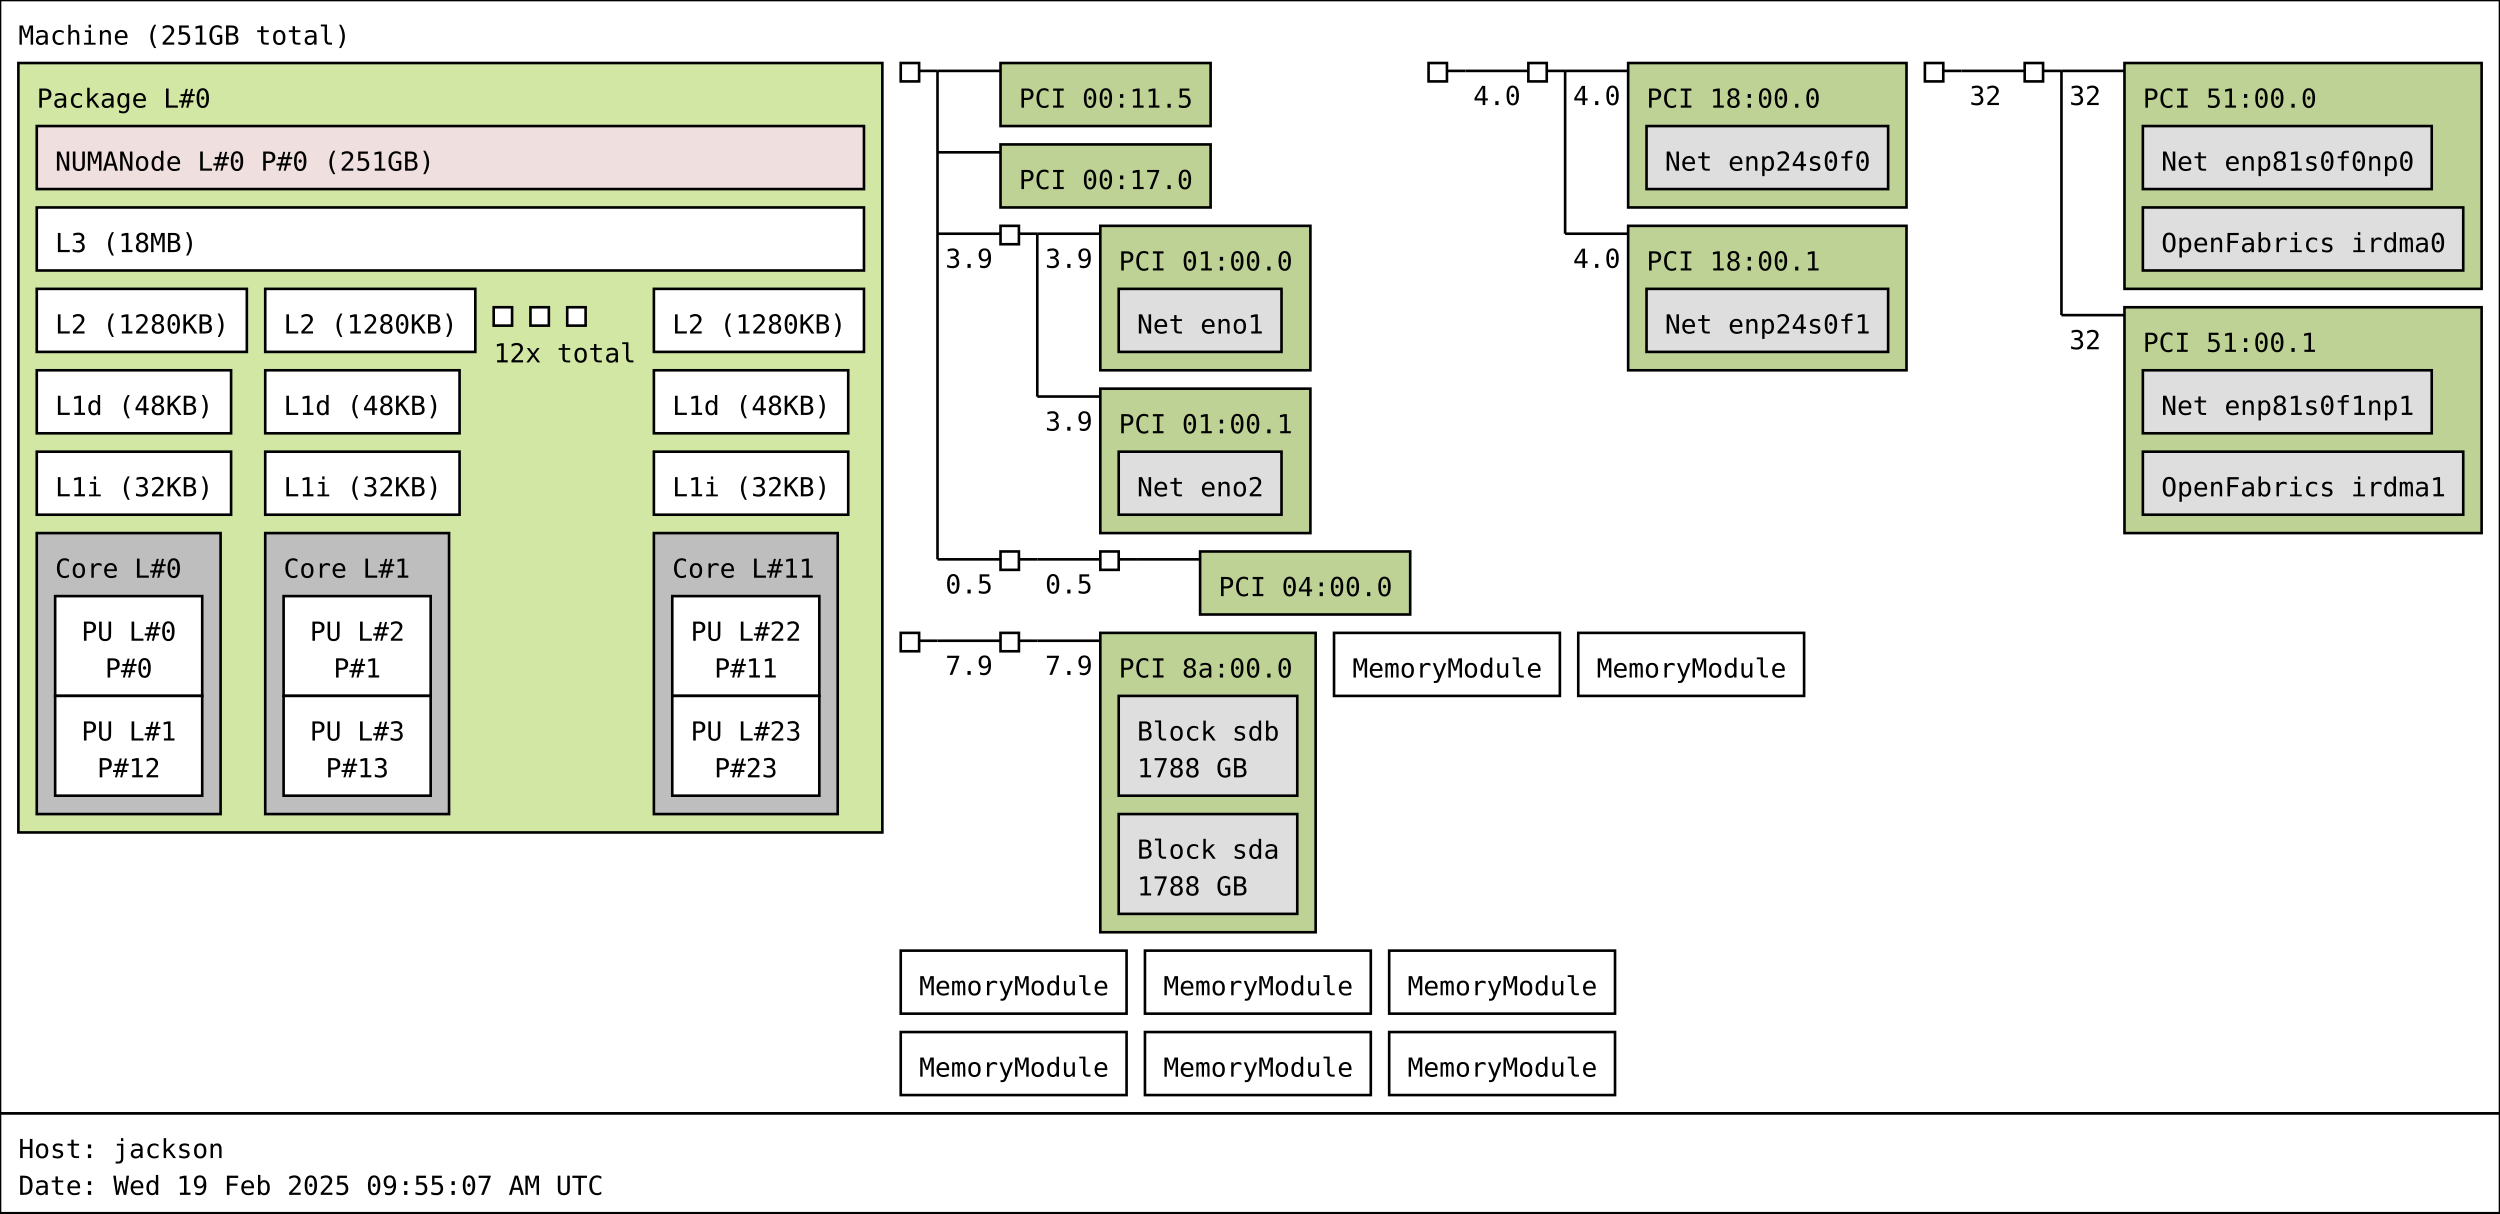
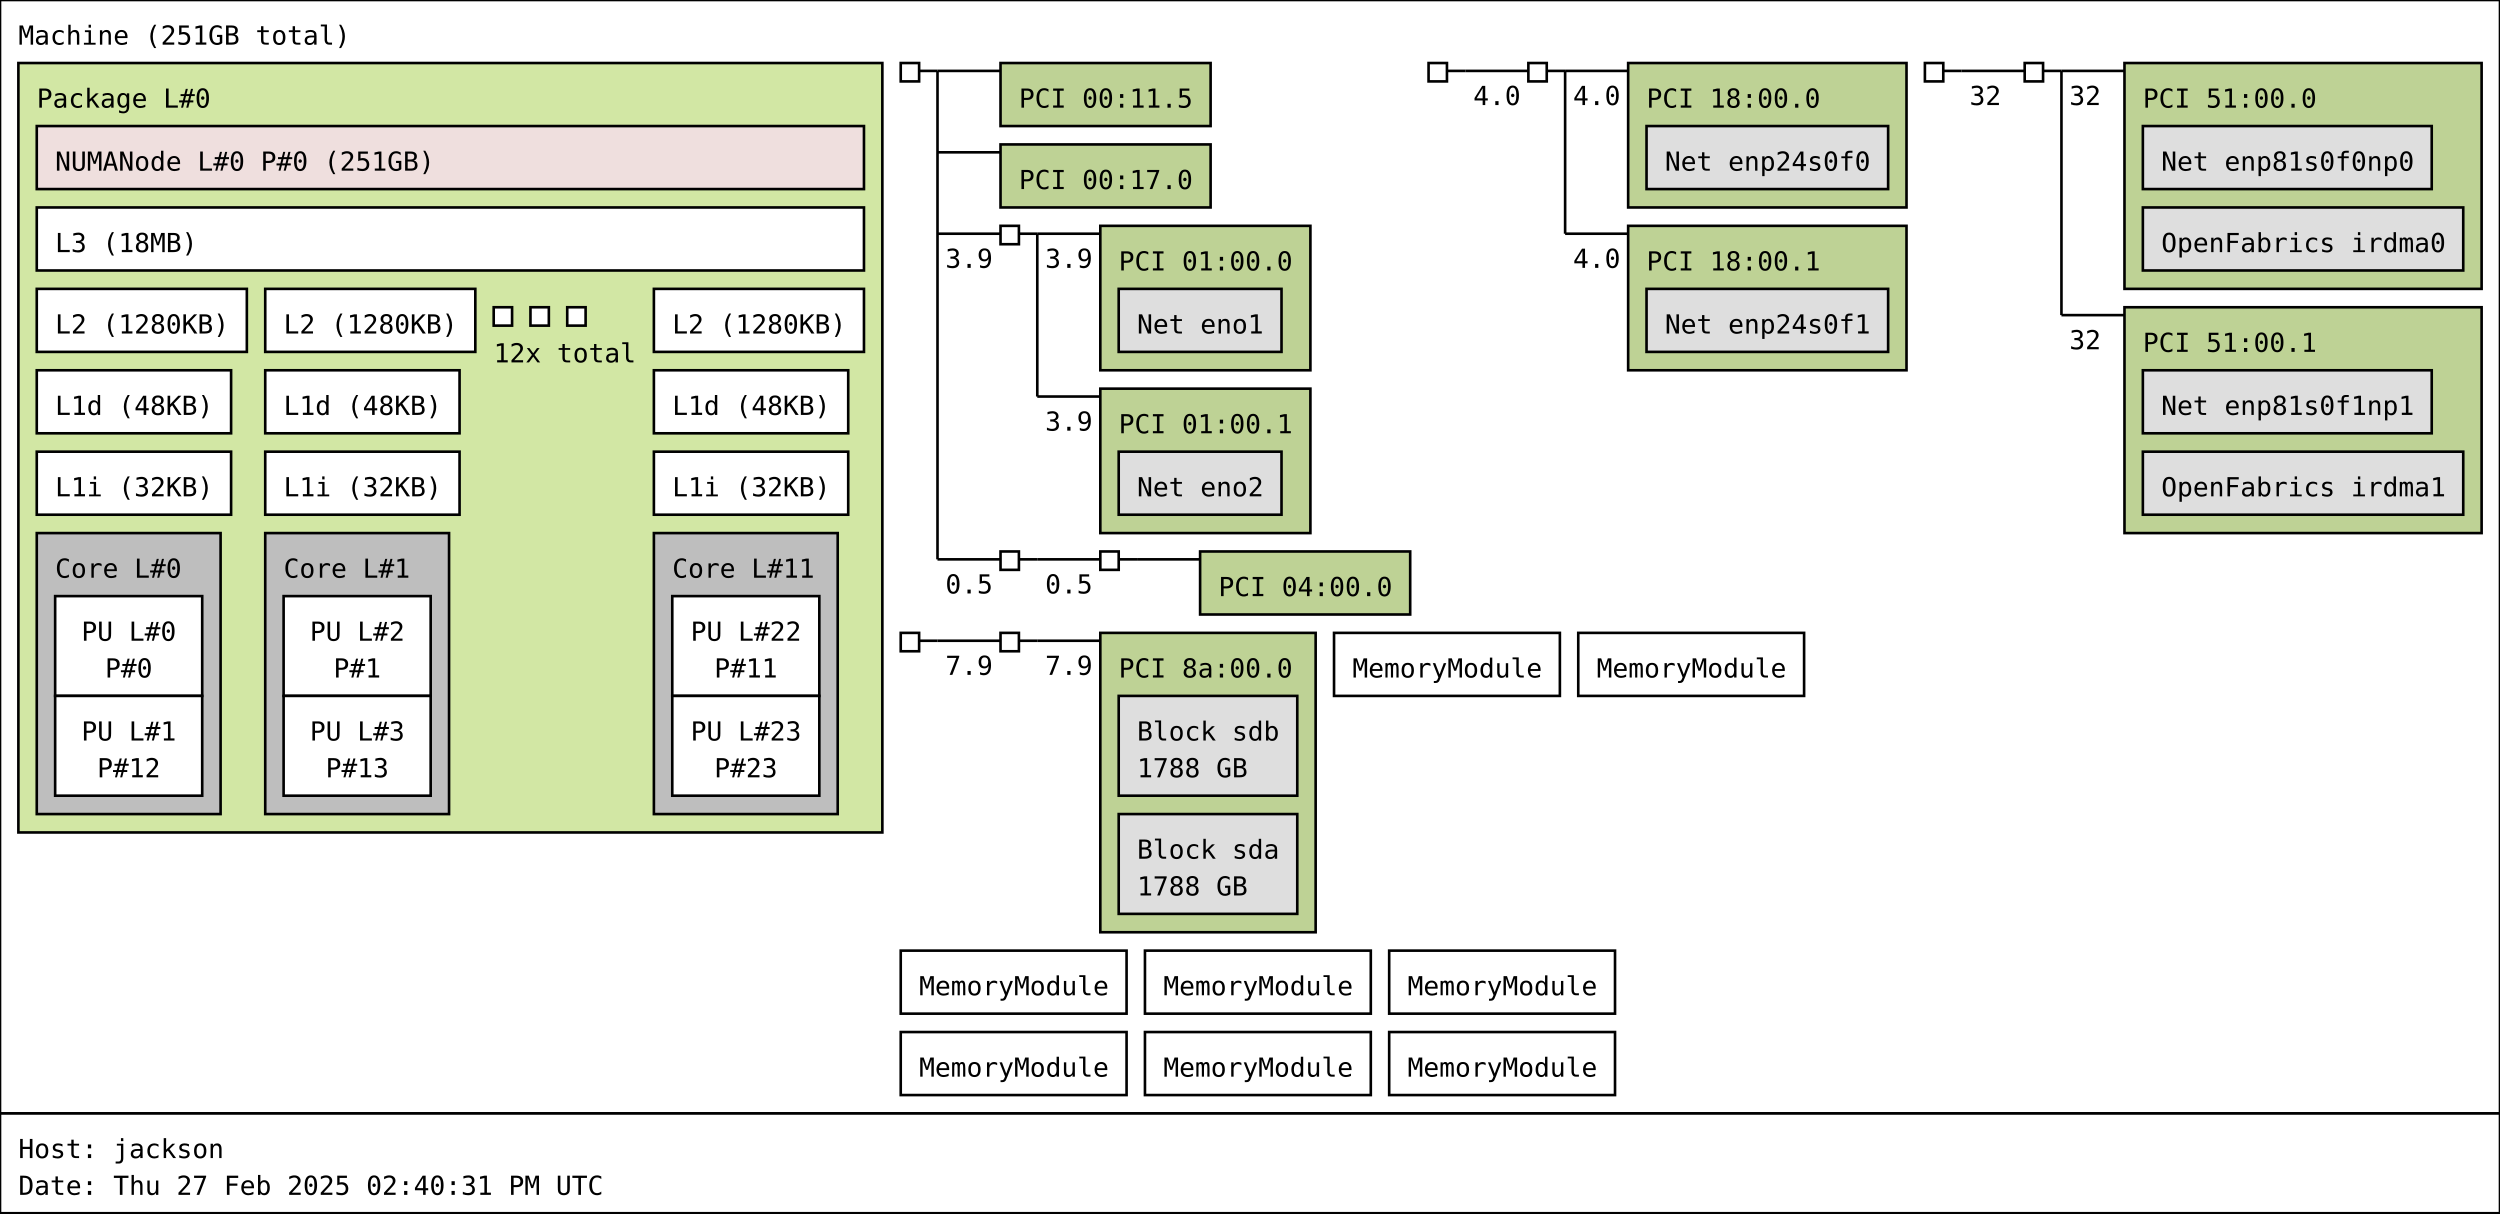
<svg xmlns="http://www.w3.org/2000/svg" width="952px" height="462px" viewBox="0 0 952px 462px" version="1.1">
  <rect id="Machine_0_rect" class="Machine" x="0" y="0" width="952" height="424" fill="rgb(255,255,255)" stroke="rgb(0,0,0)" stroke-width="1" />
  <text id="Machine_0_text" class="Machine" font-family="Monospace" x="7" y="17" fill="rgb(0,0,0)" font-size="10px">Machine (251GB total)</text>
  <rect id="Package_0_rect" class="Package" x="7" y="24" width="329" height="293" fill="rgb(210,231,164)" stroke="rgb(0,0,0)" stroke-width="1" />
  <text id="Package_0_text" class="Package" font-family="Monospace" x="14" y="41" fill="rgb(0,0,0)" font-size="10px">Package L#0</text>
  <rect id="L3_0_rect" class="L3" x="14" y="79" width="315" height="24" fill="rgb(255,255,255)" stroke="rgb(0,0,0)" stroke-width="1" />
  <text id="L3_0_text" class="L3" font-family="Monospace" x="21" y="96" fill="rgb(0,0,0)" font-size="10px">L3 (18MB)</text>
  <rect id="L2_0_rect" class="L2" x="14" y="110" width="80" height="24" fill="rgb(255,255,255)" stroke="rgb(0,0,0)" stroke-width="1" />
  <text id="L2_0_text" class="L2" font-family="Monospace" x="21" y="127" fill="rgb(0,0,0)" font-size="10px">L2 (1280KB)</text>
  <rect id="L1d_0_rect" class="L1d" x="14" y="141" width="74" height="24" fill="rgb(255,255,255)" stroke="rgb(0,0,0)" stroke-width="1" />
  <text id="L1d_0_text" class="L1d" font-family="Monospace" x="21" y="158" fill="rgb(0,0,0)" font-size="10px">L1d (48KB)</text>
  <rect id="L1i_0_rect" class="L1i" x="14" y="172" width="74" height="24" fill="rgb(255,255,255)" stroke="rgb(0,0,0)" stroke-width="1" />
  <text id="L1i_0_text" class="L1i" font-family="Monospace" x="21" y="189" fill="rgb(0,0,0)" font-size="10px">L1i (32KB)</text>
  <rect id="Core_0_rect" class="Core" x="14" y="203" width="70" height="107" fill="rgb(190,190,190)" stroke="rgb(0,0,0)" stroke-width="1" />
  <text id="Core_0_text" class="Core" font-family="Monospace" x="21" y="220" fill="rgb(0,0,0)" font-size="10px">Core L#0</text>
  <rect id="PU_0_rect" class="PU" x="21" y="227" width="56" height="38" fill="rgb(255,255,255)" stroke="rgb(0,0,0)" stroke-width="1" />
  <text id="PU_0_text" class="PU" font-family="Monospace" x="31" y="244" fill="rgb(0,0,0)" font-size="10px">PU L#0</text>
  <text id="PU_0_text_1" class="PU" font-family="Monospace" x="40" y="258" fill="rgb(0,0,0)" font-size="10px">P#0</text>
  <rect id="PU_1_rect" class="PU" x="21" y="265" width="56" height="38" fill="rgb(255,255,255)" stroke="rgb(0,0,0)" stroke-width="1" />
  <text id="PU_1_text" class="PU" font-family="Monospace" x="31" y="282" fill="rgb(0,0,0)" font-size="10px">PU L#1</text>
  <text id="PU_1_text_1" class="PU" font-family="Monospace" x="37" y="296" fill="rgb(0,0,0)" font-size="10px">P#12</text>
  <rect id="L2_1_rect" class="L2" x="101" y="110" width="80" height="24" fill="rgb(255,255,255)" stroke="rgb(0,0,0)" stroke-width="1" />
  <text id="L2_1_text" class="L2" font-family="Monospace" x="108" y="127" fill="rgb(0,0,0)" font-size="10px">L2 (1280KB)</text>
  <rect id="L1d_1_rect" class="L1d" x="101" y="141" width="74" height="24" fill="rgb(255,255,255)" stroke="rgb(0,0,0)" stroke-width="1" />
  <text id="L1d_1_text" class="L1d" font-family="Monospace" x="108" y="158" fill="rgb(0,0,0)" font-size="10px">L1d (48KB)</text>
  <rect id="L1i_1_rect" class="L1i" x="101" y="172" width="74" height="24" fill="rgb(255,255,255)" stroke="rgb(0,0,0)" stroke-width="1" />
  <text id="L1i_1_text" class="L1i" font-family="Monospace" x="108" y="189" fill="rgb(0,0,0)" font-size="10px">L1i (32KB)</text>
  <rect id="Core_1_rect" class="Core" x="101" y="203" width="70" height="107" fill="rgb(190,190,190)" stroke="rgb(0,0,0)" stroke-width="1" />
  <text id="Core_1_text" class="Core" font-family="Monospace" x="108" y="220" fill="rgb(0,0,0)" font-size="10px">Core L#1</text>
  <rect id="PU_2_rect" class="PU" x="108" y="227" width="56" height="38" fill="rgb(255,255,255)" stroke="rgb(0,0,0)" stroke-width="1" />
  <text id="PU_2_text" class="PU" font-family="Monospace" x="118" y="244" fill="rgb(0,0,0)" font-size="10px">PU L#2</text>
  <text id="PU_2_text_1" class="PU" font-family="Monospace" x="127" y="258" fill="rgb(0,0,0)" font-size="10px">P#1</text>
  <rect id="PU_3_rect" class="PU" x="108" y="265" width="56" height="38" fill="rgb(255,255,255)" stroke="rgb(0,0,0)" stroke-width="1" />
  <text id="PU_3_text" class="PU" font-family="Monospace" x="118" y="282" fill="rgb(0,0,0)" font-size="10px">PU L#3</text>
  <text id="PU_3_text_1" class="PU" font-family="Monospace" x="124" y="296" fill="rgb(0,0,0)" font-size="10px">P#13</text>
  <rect id="L2_2_rect" class="L2" x="188" y="117" width="7" height="7" fill="rgb(255,255,255)" stroke="rgb(0,0,0)" stroke-width="1" />
  <rect id="L2_2_rect" class="L2" x="202" y="117" width="7" height="7" fill="rgb(255,255,255)" stroke="rgb(0,0,0)" stroke-width="1" />
  <rect id="L2_2_rect" class="L2" x="216" y="117" width="7" height="7" fill="rgb(255,255,255)" stroke="rgb(0,0,0)" stroke-width="1" />
  <text id="L2_2_text" class="L2" font-family="Monospace" x="188" y="138" fill="rgb(0,0,0)" font-size="10px">12x total</text>
  <rect id="L2_11_rect" class="L2" x="249" y="110" width="80" height="24" fill="rgb(255,255,255)" stroke="rgb(0,0,0)" stroke-width="1" />
  <text id="L2_11_text" class="L2" font-family="Monospace" x="256" y="127" fill="rgb(0,0,0)" font-size="10px">L2 (1280KB)</text>
  <rect id="L1d_11_rect" class="L1d" x="249" y="141" width="74" height="24" fill="rgb(255,255,255)" stroke="rgb(0,0,0)" stroke-width="1" />
  <text id="L1d_11_text" class="L1d" font-family="Monospace" x="256" y="158" fill="rgb(0,0,0)" font-size="10px">L1d (48KB)</text>
  <rect id="L1i_11_rect" class="L1i" x="249" y="172" width="74" height="24" fill="rgb(255,255,255)" stroke="rgb(0,0,0)" stroke-width="1" />
  <text id="L1i_11_text" class="L1i" font-family="Monospace" x="256" y="189" fill="rgb(0,0,0)" font-size="10px">L1i (32KB)</text>
  <rect id="Core_11_rect" class="Core" x="249" y="203" width="70" height="107" fill="rgb(190,190,190)" stroke="rgb(0,0,0)" stroke-width="1" />
  <text id="Core_11_text" class="Core" font-family="Monospace" x="256" y="220" fill="rgb(0,0,0)" font-size="10px">Core L#11</text>
  <rect id="PU_22_rect" class="PU" x="256" y="227" width="56" height="38" fill="rgb(255,255,255)" stroke="rgb(0,0,0)" stroke-width="1" />
  <text id="PU_22_text" class="PU" font-family="Monospace" x="263" y="244" fill="rgb(0,0,0)" font-size="10px">PU L#22</text>
  <text id="PU_22_text_1" class="PU" font-family="Monospace" x="272" y="258" fill="rgb(0,0,0)" font-size="10px">P#11</text>
  <rect id="PU_23_rect" class="PU" x="256" y="265" width="56" height="38" fill="rgb(255,255,255)" stroke="rgb(0,0,0)" stroke-width="1" />
  <text id="PU_23_text" class="PU" font-family="Monospace" x="263" y="282" fill="rgb(0,0,0)" font-size="10px">PU L#23</text>
  <text id="PU_23_text_1" class="PU" font-family="Monospace" x="272" y="296" fill="rgb(0,0,0)" font-size="10px">P#23</text>
  <rect id="NUMANode_0_rect" class="NUMANode" x="14" y="48" width="315" height="24" fill="rgb(239,223,222)" stroke="rgb(0,0,0)" stroke-width="1" />
  <text id="NUMANode_0_text" class="NUMANode" font-family="Monospace" x="21" y="65" fill="rgb(0,0,0)" font-size="10px">NUMANode L#0 P#0 (251GB)</text>
  <rect id="HostBridge_0_rect" class="HostBridge" x="343" y="24" width="7" height="7" fill="rgb(255,255,255)" stroke="rgb(0,0,0)" stroke-width="1" />
  <line id="HostBridge_0_line" class="HostBridge" x1="350" y1="27" x2="357" y2="27" stroke="rgb(0,0,0)" stroke-width="1" />
  <line id="HostBridge_0_line_2" class="HostBridge" x1="357" y1="27" x2="381" y2="27" stroke="rgb(0,0,0)" stroke-width="1" />
  <line id="HostBridge_0_line_3" class="HostBridge" x1="357" y1="58" x2="381" y2="58" stroke="rgb(0,0,0)" stroke-width="1" />
  <line id="HostBridge_0_line_4" class="HostBridge" x1="357" y1="89" x2="381" y2="89" stroke="rgb(0,0,0)" stroke-width="1" />
  <text id="HostBridge_0_text_4" class="HostBridge" font-family="Monospace" x="360" y="102" fill="rgb(0,0,0)" font-size="10px">3.9</text>
  <line id="HostBridge_0_line_5" class="HostBridge" x1="357" y1="213" x2="381" y2="213" stroke="rgb(0,0,0)" stroke-width="1" />
  <text id="HostBridge_0_text_5" class="HostBridge" font-family="Monospace" x="360" y="226" fill="rgb(0,0,0)" font-size="10px">0.5</text>
  <line id="HostBridge_0_line_1" class="HostBridge" x1="357" y1="27" x2="357" y2="213" stroke="rgb(0,0,0)" stroke-width="1" />
  <rect id="PCI_0_rect" class="PCI" x="381" y="24" width="80" height="24" fill="rgb(190,210,149)" stroke="rgb(0,0,0)" stroke-width="1" />
  <text id="PCI_0_text" class="PCI" font-family="Monospace" x="388" y="41" fill="rgb(0,0,0)" font-size="10px">PCI 00:11.5</text>
  <rect id="PCI_1_rect" class="PCI" x="381" y="55" width="80" height="24" fill="rgb(190,210,149)" stroke="rgb(0,0,0)" stroke-width="1" />
  <text id="PCI_1_text" class="PCI" font-family="Monospace" x="388" y="72" fill="rgb(0,0,0)" font-size="10px">PCI 00:17.0</text>
  <rect id="PCIBridge_1_rect" class="PCIBridge" x="381" y="86" width="7" height="7" fill="rgb(255,255,255)" stroke="rgb(0,0,0)" stroke-width="1" />
  <line id="PCIBridge_1_line" class="PCIBridge" x1="388" y1="89" x2="395" y2="89" stroke="rgb(0,0,0)" stroke-width="1" />
  <line id="PCIBridge_1_line_2" class="PCIBridge" x1="395" y1="89" x2="419" y2="89" stroke="rgb(0,0,0)" stroke-width="1" />
  <text id="PCIBridge_1_text_2" class="PCIBridge" font-family="Monospace" x="398" y="102" fill="rgb(0,0,0)" font-size="10px">3.9</text>
  <line id="PCIBridge_1_line_3" class="PCIBridge" x1="395" y1="151" x2="419" y2="151" stroke="rgb(0,0,0)" stroke-width="1" />
  <text id="PCIBridge_1_text_3" class="PCIBridge" font-family="Monospace" x="398" y="164" fill="rgb(0,0,0)" font-size="10px">3.9</text>
  <line id="PCIBridge_1_line_1" class="PCIBridge" x1="395" y1="89" x2="395" y2="151" stroke="rgb(0,0,0)" stroke-width="1" />
  <rect id="PCI_2_rect" class="PCI" x="419" y="86" width="80" height="55" fill="rgb(190,210,149)" stroke="rgb(0,0,0)" stroke-width="1" />
  <text id="PCI_2_text" class="PCI" font-family="Monospace" x="426" y="103" fill="rgb(0,0,0)" font-size="10px">PCI 01:00.0</text>
  <rect id="Net_0_rect" class="Net" x="426" y="110" width="62" height="24" fill="rgb(222,222,222)" stroke="rgb(0,0,0)" stroke-width="1" />
  <text id="Net_0_text" class="Net" font-family="Monospace" x="433" y="127" fill="rgb(0,0,0)" font-size="10px">Net eno1</text>
  <rect id="PCI_3_rect" class="PCI" x="419" y="148" width="80" height="55" fill="rgb(190,210,149)" stroke="rgb(0,0,0)" stroke-width="1" />
  <text id="PCI_3_text" class="PCI" font-family="Monospace" x="426" y="165" fill="rgb(0,0,0)" font-size="10px">PCI 01:00.1</text>
  <rect id="Net_1_rect" class="Net" x="426" y="172" width="62" height="24" fill="rgb(222,222,222)" stroke="rgb(0,0,0)" stroke-width="1" />
  <text id="Net_1_text" class="Net" font-family="Monospace" x="433" y="189" fill="rgb(0,0,0)" font-size="10px">Net eno2</text>
  <rect id="PCIBridge_2_rect" class="PCIBridge" x="381" y="210" width="7" height="7" fill="rgb(255,255,255)" stroke="rgb(0,0,0)" stroke-width="1" />
  <line id="PCIBridge_2_line" class="PCIBridge" x1="388" y1="213" x2="395" y2="213" stroke="rgb(0,0,0)" stroke-width="1" />
  <line id="PCIBridge_2_line_2" class="PCIBridge" x1="395" y1="213" x2="419" y2="213" stroke="rgb(0,0,0)" stroke-width="1" />
  <text id="PCIBridge_2_text_2" class="PCIBridge" font-family="Monospace" x="398" y="226" fill="rgb(0,0,0)" font-size="10px">0.5</text>
  <line id="PCIBridge_2_line_1" class="PCIBridge" x1="395" y1="213" x2="395" y2="213" stroke="rgb(0,0,0)" stroke-width="1" />
  <rect id="PCIBridge_3_rect" class="PCIBridge" x="419" y="210" width="7" height="7" fill="rgb(255,255,255)" stroke="rgb(0,0,0)" stroke-width="1" />
  <line id="PCIBridge_3_line" class="PCIBridge" x1="426" y1="213" x2="433" y2="213" stroke="rgb(0,0,0)" stroke-width="1" />
  <line id="PCIBridge_3_line_2" class="PCIBridge" x1="433" y1="213" x2="457" y2="213" stroke="rgb(0,0,0)" stroke-width="1" />
  <line id="PCIBridge_3_line_1" class="PCIBridge" x1="433" y1="213" x2="433" y2="213" stroke="rgb(0,0,0)" stroke-width="1" />
  <rect id="PCI_4_rect" class="PCI" x="457" y="210" width="80" height="24" fill="rgb(190,210,149)" stroke="rgb(0,0,0)" stroke-width="1" />
  <text id="PCI_4_text" class="PCI" font-family="Monospace" x="464" y="227" fill="rgb(0,0,0)" font-size="10px">PCI 04:00.0</text>
  <rect id="HostBridge_4_rect" class="HostBridge" x="544" y="24" width="7" height="7" fill="rgb(255,255,255)" stroke="rgb(0,0,0)" stroke-width="1" />
  <line id="HostBridge_4_line" class="HostBridge" x1="551" y1="27" x2="558" y2="27" stroke="rgb(0,0,0)" stroke-width="1" />
  <line id="HostBridge_4_line_2" class="HostBridge" x1="558" y1="27" x2="582" y2="27" stroke="rgb(0,0,0)" stroke-width="1" />
  <text id="HostBridge_4_text_2" class="HostBridge" font-family="Monospace" x="561" y="40" fill="rgb(0,0,0)" font-size="10px">4.0</text>
  <line id="HostBridge_4_line_1" class="HostBridge" x1="558" y1="27" x2="558" y2="27" stroke="rgb(0,0,0)" stroke-width="1" />
  <rect id="PCIBridge_5_rect" class="PCIBridge" x="582" y="24" width="7" height="7" fill="rgb(255,255,255)" stroke="rgb(0,0,0)" stroke-width="1" />
  <line id="PCIBridge_5_line" class="PCIBridge" x1="589" y1="27" x2="596" y2="27" stroke="rgb(0,0,0)" stroke-width="1" />
  <line id="PCIBridge_5_line_2" class="PCIBridge" x1="596" y1="27" x2="620" y2="27" stroke="rgb(0,0,0)" stroke-width="1" />
  <text id="PCIBridge_5_text_2" class="PCIBridge" font-family="Monospace" x="599" y="40" fill="rgb(0,0,0)" font-size="10px">4.0</text>
  <line id="PCIBridge_5_line_3" class="PCIBridge" x1="596" y1="89" x2="620" y2="89" stroke="rgb(0,0,0)" stroke-width="1" />
  <text id="PCIBridge_5_text_3" class="PCIBridge" font-family="Monospace" x="599" y="102" fill="rgb(0,0,0)" font-size="10px">4.0</text>
  <line id="PCIBridge_5_line_1" class="PCIBridge" x1="596" y1="27" x2="596" y2="89" stroke="rgb(0,0,0)" stroke-width="1" />
  <rect id="PCI_5_rect" class="PCI" x="620" y="24" width="106" height="55" fill="rgb(190,210,149)" stroke="rgb(0,0,0)" stroke-width="1" />
  <text id="PCI_5_text" class="PCI" font-family="Monospace" x="627" y="41" fill="rgb(0,0,0)" font-size="10px">PCI 18:00.0</text>
  <rect id="Net_2_rect" class="Net" x="627" y="48" width="92" height="24" fill="rgb(222,222,222)" stroke="rgb(0,0,0)" stroke-width="1" />
  <text id="Net_2_text" class="Net" font-family="Monospace" x="634" y="65" fill="rgb(0,0,0)" font-size="10px">Net enp24s0f0</text>
  <rect id="PCI_6_rect" class="PCI" x="620" y="86" width="106" height="55" fill="rgb(190,210,149)" stroke="rgb(0,0,0)" stroke-width="1" />
  <text id="PCI_6_text" class="PCI" font-family="Monospace" x="627" y="103" fill="rgb(0,0,0)" font-size="10px">PCI 18:00.1</text>
  <rect id="Net_3_rect" class="Net" x="627" y="110" width="92" height="24" fill="rgb(222,222,222)" stroke="rgb(0,0,0)" stroke-width="1" />
  <text id="Net_3_text" class="Net" font-family="Monospace" x="634" y="127" fill="rgb(0,0,0)" font-size="10px">Net enp24s0f1</text>
  <rect id="HostBridge_6_rect" class="HostBridge" x="733" y="24" width="7" height="7" fill="rgb(255,255,255)" stroke="rgb(0,0,0)" stroke-width="1" />
  <line id="HostBridge_6_line" class="HostBridge" x1="740" y1="27" x2="747" y2="27" stroke="rgb(0,0,0)" stroke-width="1" />
  <line id="HostBridge_6_line_2" class="HostBridge" x1="747" y1="27" x2="771" y2="27" stroke="rgb(0,0,0)" stroke-width="1" />
  <text id="HostBridge_6_text_2" class="HostBridge" font-family="Monospace" x="750" y="40" fill="rgb(0,0,0)" font-size="10px">32</text>
  <line id="HostBridge_6_line_1" class="HostBridge" x1="747" y1="27" x2="747" y2="27" stroke="rgb(0,0,0)" stroke-width="1" />
  <rect id="PCIBridge_7_rect" class="PCIBridge" x="771" y="24" width="7" height="7" fill="rgb(255,255,255)" stroke="rgb(0,0,0)" stroke-width="1" />
  <line id="PCIBridge_7_line" class="PCIBridge" x1="778" y1="27" x2="785" y2="27" stroke="rgb(0,0,0)" stroke-width="1" />
  <line id="PCIBridge_7_line_2" class="PCIBridge" x1="785" y1="27" x2="809" y2="27" stroke="rgb(0,0,0)" stroke-width="1" />
  <text id="PCIBridge_7_text_2" class="PCIBridge" font-family="Monospace" x="788" y="40" fill="rgb(0,0,0)" font-size="10px">32</text>
  <line id="PCIBridge_7_line_3" class="PCIBridge" x1="785" y1="120" x2="809" y2="120" stroke="rgb(0,0,0)" stroke-width="1" />
  <text id="PCIBridge_7_text_3" class="PCIBridge" font-family="Monospace" x="788" y="133" fill="rgb(0,0,0)" font-size="10px">32</text>
  <line id="PCIBridge_7_line_1" class="PCIBridge" x1="785" y1="27" x2="785" y2="120" stroke="rgb(0,0,0)" stroke-width="1" />
  <rect id="PCI_7_rect" class="PCI" x="809" y="24" width="136" height="86" fill="rgb(190,210,149)" stroke="rgb(0,0,0)" stroke-width="1" />
  <text id="PCI_7_text" class="PCI" font-family="Monospace" x="816" y="41" fill="rgb(0,0,0)" font-size="10px">PCI 51:00.0</text>
  <rect id="Net_4_rect" class="Net" x="816" y="48" width="110" height="24" fill="rgb(222,222,222)" stroke="rgb(0,0,0)" stroke-width="1" />
  <text id="Net_4_text" class="Net" font-family="Monospace" x="823" y="65" fill="rgb(0,0,0)" font-size="10px">Net enp81s0f0np0</text>
  <rect id="OpenFabrics_5_rect" class="OpenFabrics" x="816" y="79" width="122" height="24" fill="rgb(222,222,222)" stroke="rgb(0,0,0)" stroke-width="1" />
  <text id="OpenFabrics_5_text" class="OpenFabrics" font-family="Monospace" x="823" y="96" fill="rgb(0,0,0)" font-size="10px">OpenFabrics irdma0</text>
  <rect id="PCI_8_rect" class="PCI" x="809" y="117" width="136" height="86" fill="rgb(190,210,149)" stroke="rgb(0,0,0)" stroke-width="1" />
  <text id="PCI_8_text" class="PCI" font-family="Monospace" x="816" y="134" fill="rgb(0,0,0)" font-size="10px">PCI 51:00.1</text>
  <rect id="Net_6_rect" class="Net" x="816" y="141" width="110" height="24" fill="rgb(222,222,222)" stroke="rgb(0,0,0)" stroke-width="1" />
  <text id="Net_6_text" class="Net" font-family="Monospace" x="823" y="158" fill="rgb(0,0,0)" font-size="10px">Net enp81s0f1np1</text>
  <rect id="OpenFabrics_7_rect" class="OpenFabrics" x="816" y="172" width="122" height="24" fill="rgb(222,222,222)" stroke="rgb(0,0,0)" stroke-width="1" />
  <text id="OpenFabrics_7_text" class="OpenFabrics" font-family="Monospace" x="823" y="189" fill="rgb(0,0,0)" font-size="10px">OpenFabrics irdma1</text>
  <rect id="HostBridge_8_rect" class="HostBridge" x="343" y="241" width="7" height="7" fill="rgb(255,255,255)" stroke="rgb(0,0,0)" stroke-width="1" />
  <line id="HostBridge_8_line" class="HostBridge" x1="350" y1="244" x2="357" y2="244" stroke="rgb(0,0,0)" stroke-width="1" />
  <line id="HostBridge_8_line_2" class="HostBridge" x1="357" y1="244" x2="381" y2="244" stroke="rgb(0,0,0)" stroke-width="1" />
  <text id="HostBridge_8_text_2" class="HostBridge" font-family="Monospace" x="360" y="257" fill="rgb(0,0,0)" font-size="10px">7.9</text>
  <line id="HostBridge_8_line_1" class="HostBridge" x1="357" y1="244" x2="357" y2="244" stroke="rgb(0,0,0)" stroke-width="1" />
  <rect id="PCIBridge_9_rect" class="PCIBridge" x="381" y="241" width="7" height="7" fill="rgb(255,255,255)" stroke="rgb(0,0,0)" stroke-width="1" />
  <line id="PCIBridge_9_line" class="PCIBridge" x1="388" y1="244" x2="395" y2="244" stroke="rgb(0,0,0)" stroke-width="1" />
  <line id="PCIBridge_9_line_2" class="PCIBridge" x1="395" y1="244" x2="419" y2="244" stroke="rgb(0,0,0)" stroke-width="1" />
  <text id="PCIBridge_9_text_2" class="PCIBridge" font-family="Monospace" x="398" y="257" fill="rgb(0,0,0)" font-size="10px">7.9</text>
  <line id="PCIBridge_9_line_1" class="PCIBridge" x1="395" y1="244" x2="395" y2="244" stroke="rgb(0,0,0)" stroke-width="1" />
  <rect id="PCI_9_rect" class="PCI" x="419" y="241" width="82" height="114" fill="rgb(190,210,149)" stroke="rgb(0,0,0)" stroke-width="1" />
  <text id="PCI_9_text" class="PCI" font-family="Monospace" x="426" y="258" fill="rgb(0,0,0)" font-size="10px">PCI 8a:00.0</text>
  <rect id="Block_8_rect" class="Block" x="426" y="265" width="68" height="38" fill="rgb(222,222,222)" stroke="rgb(0,0,0)" stroke-width="1" />
  <text id="Block_8_text" class="Block" font-family="Monospace" x="433" y="282" fill="rgb(0,0,0)" font-size="10px">Block sdb</text>
  <text id="Block_8_text_1" class="Block" font-family="Monospace" x="433" y="296" fill="rgb(0,0,0)" font-size="10px">1788 GB</text>
  <rect id="Block_9_rect" class="Block" x="426" y="310" width="68" height="38" fill="rgb(222,222,222)" stroke="rgb(0,0,0)" stroke-width="1" />
  <text id="Block_9_text" class="Block" font-family="Monospace" x="433" y="327" fill="rgb(0,0,0)" font-size="10px">Block sda</text>
  <text id="Block_9_text_1" class="Block" font-family="Monospace" x="433" y="341" fill="rgb(0,0,0)" font-size="10px">1788 GB</text>
  <rect id="Misc_0_rect" class="Misc" x="508" y="241" width="86" height="24" fill="rgb(255,255,255)" stroke="rgb(0,0,0)" stroke-width="1" />
  <text id="Misc_0_text" class="Misc" font-family="Monospace" x="515" y="258" fill="rgb(0,0,0)" font-size="10px">MemoryModule</text>
  <rect id="Misc_1_rect" class="Misc" x="601" y="241" width="86" height="24" fill="rgb(255,255,255)" stroke="rgb(0,0,0)" stroke-width="1" />
  <text id="Misc_1_text" class="Misc" font-family="Monospace" x="608" y="258" fill="rgb(0,0,0)" font-size="10px">MemoryModule</text>
  <rect id="Misc_2_rect" class="Misc" x="343" y="362" width="86" height="24" fill="rgb(255,255,255)" stroke="rgb(0,0,0)" stroke-width="1" />
  <text id="Misc_2_text" class="Misc" font-family="Monospace" x="350" y="379" fill="rgb(0,0,0)" font-size="10px">MemoryModule</text>
  <rect id="Misc_3_rect" class="Misc" x="436" y="362" width="86" height="24" fill="rgb(255,255,255)" stroke="rgb(0,0,0)" stroke-width="1" />
  <text id="Misc_3_text" class="Misc" font-family="Monospace" x="443" y="379" fill="rgb(0,0,0)" font-size="10px">MemoryModule</text>
  <rect id="Misc_4_rect" class="Misc" x="529" y="362" width="86" height="24" fill="rgb(255,255,255)" stroke="rgb(0,0,0)" stroke-width="1" />
  <text id="Misc_4_text" class="Misc" font-family="Monospace" x="536" y="379" fill="rgb(0,0,0)" font-size="10px">MemoryModule</text>
  <rect id="Misc_5_rect" class="Misc" x="343" y="393" width="86" height="24" fill="rgb(255,255,255)" stroke="rgb(0,0,0)" stroke-width="1" />
  <text id="Misc_5_text" class="Misc" font-family="Monospace" x="350" y="410" fill="rgb(0,0,0)" font-size="10px">MemoryModule</text>
  <rect id="Misc_6_rect" class="Misc" x="436" y="393" width="86" height="24" fill="rgb(255,255,255)" stroke="rgb(0,0,0)" stroke-width="1" />
  <text id="Misc_6_text" class="Misc" font-family="Monospace" x="443" y="410" fill="rgb(0,0,0)" font-size="10px">MemoryModule</text>
  <rect id="Misc_7_rect" class="Misc" x="529" y="393" width="86" height="24" fill="rgb(255,255,255)" stroke="rgb(0,0,0)" stroke-width="1" />
  <text id="Misc_7_text" class="Misc" font-family="Monospace" x="536" y="410" fill="rgb(0,0,0)" font-size="10px">MemoryModule</text>
  <rect id="anon_rect" x="0" y="424" width="952" height="38" fill="rgb(255,255,255)" stroke="rgb(0,0,0)" stroke-width="1" />
  <text id="anon_text" font-family="Monospace" x="7" y="441" fill="rgb(0,0,0)" font-size="10px">Host: jackson</text>
-   <text id="anon_text_1" font-family="Monospace" x="7" y="455" fill="rgb(0,0,0)" font-size="10px">Date: Wed 19 Feb 2025 09:55:07 AM UTC</text>
+   <text id="anon_text_1" font-family="Monospace" x="7" y="455" fill="rgb(0,0,0)" font-size="10px">Date: Thu 27 Feb 2025 02:40:31 PM UTC</text>
</svg>
